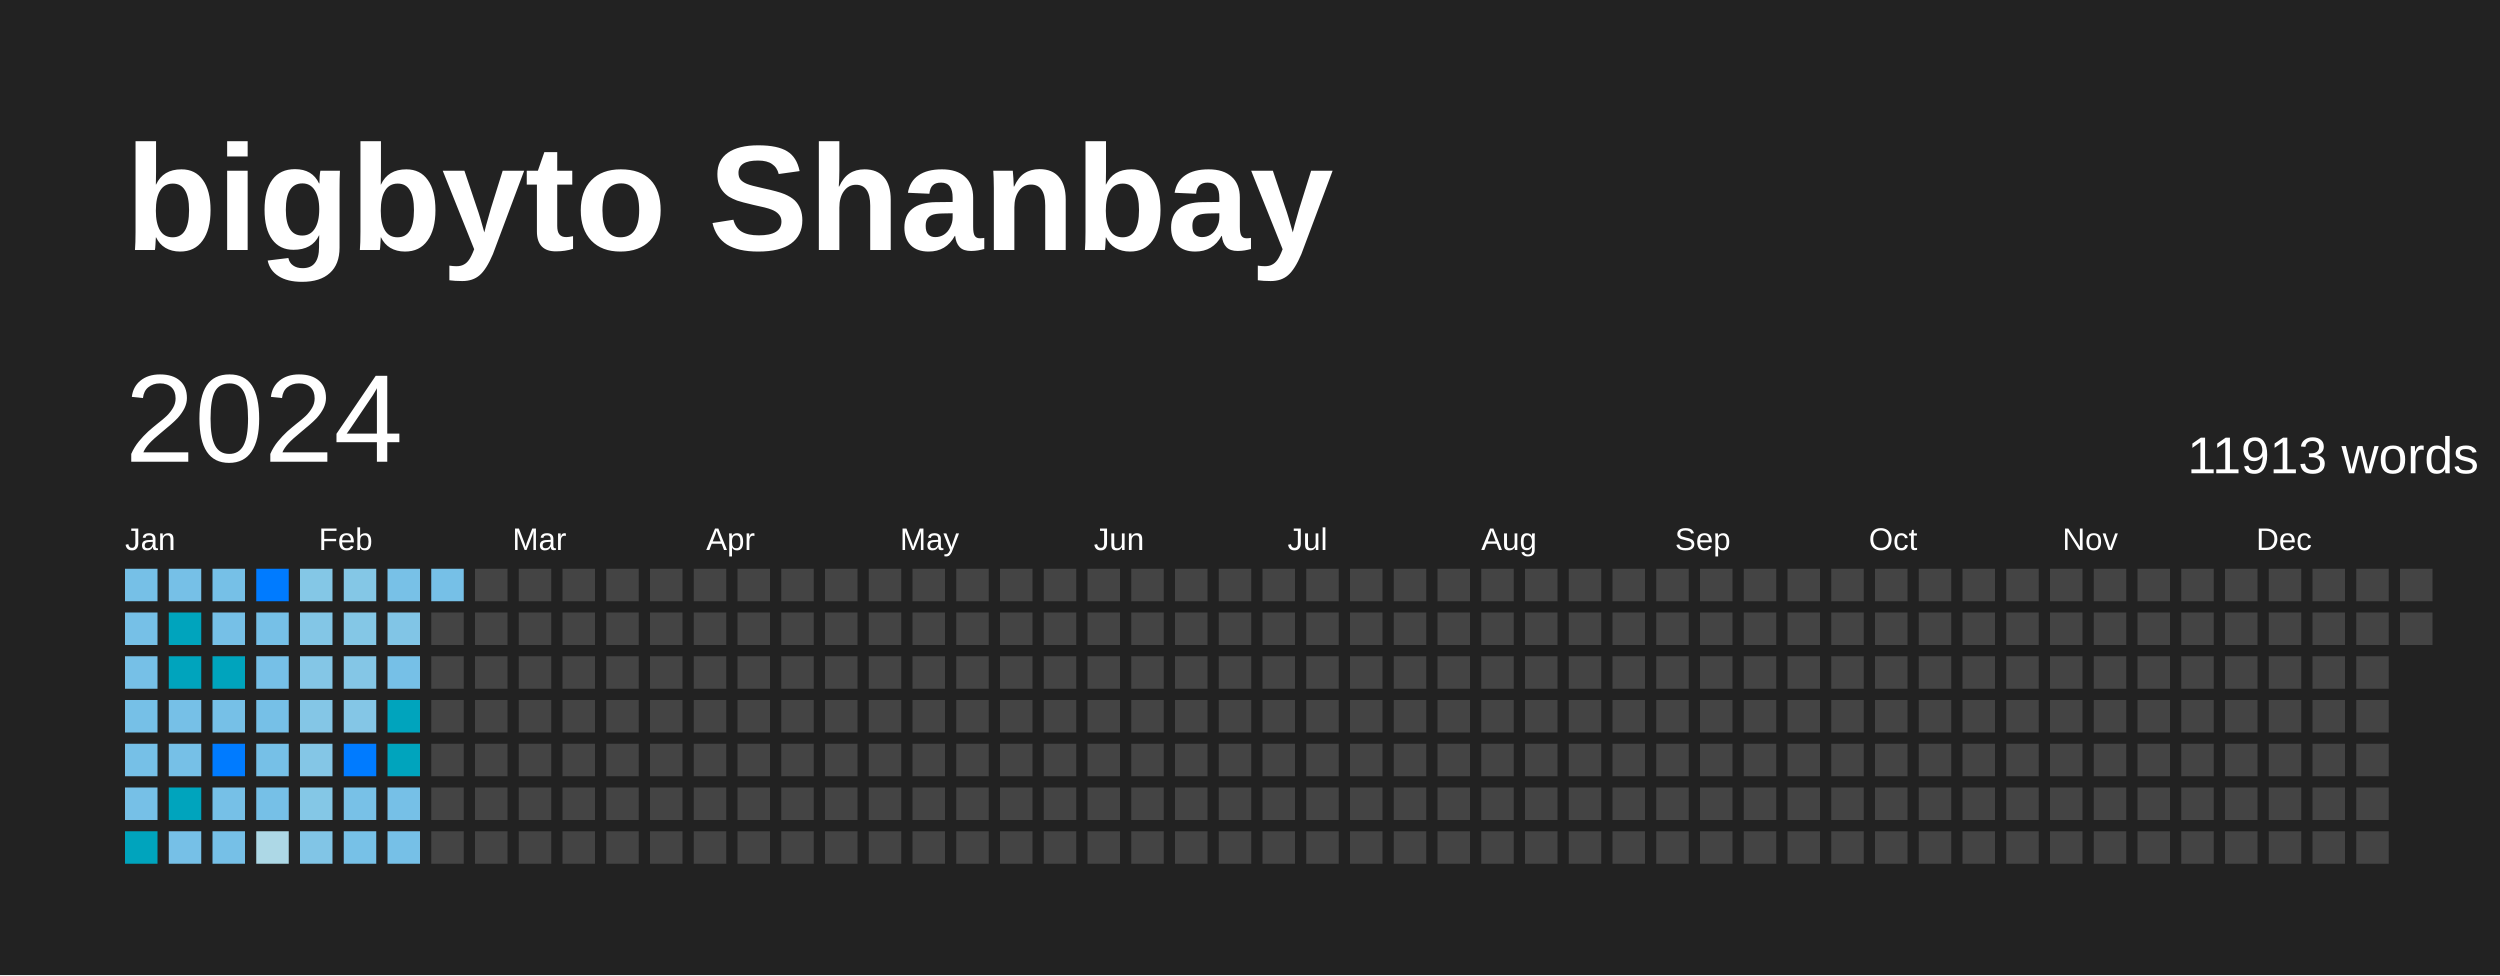
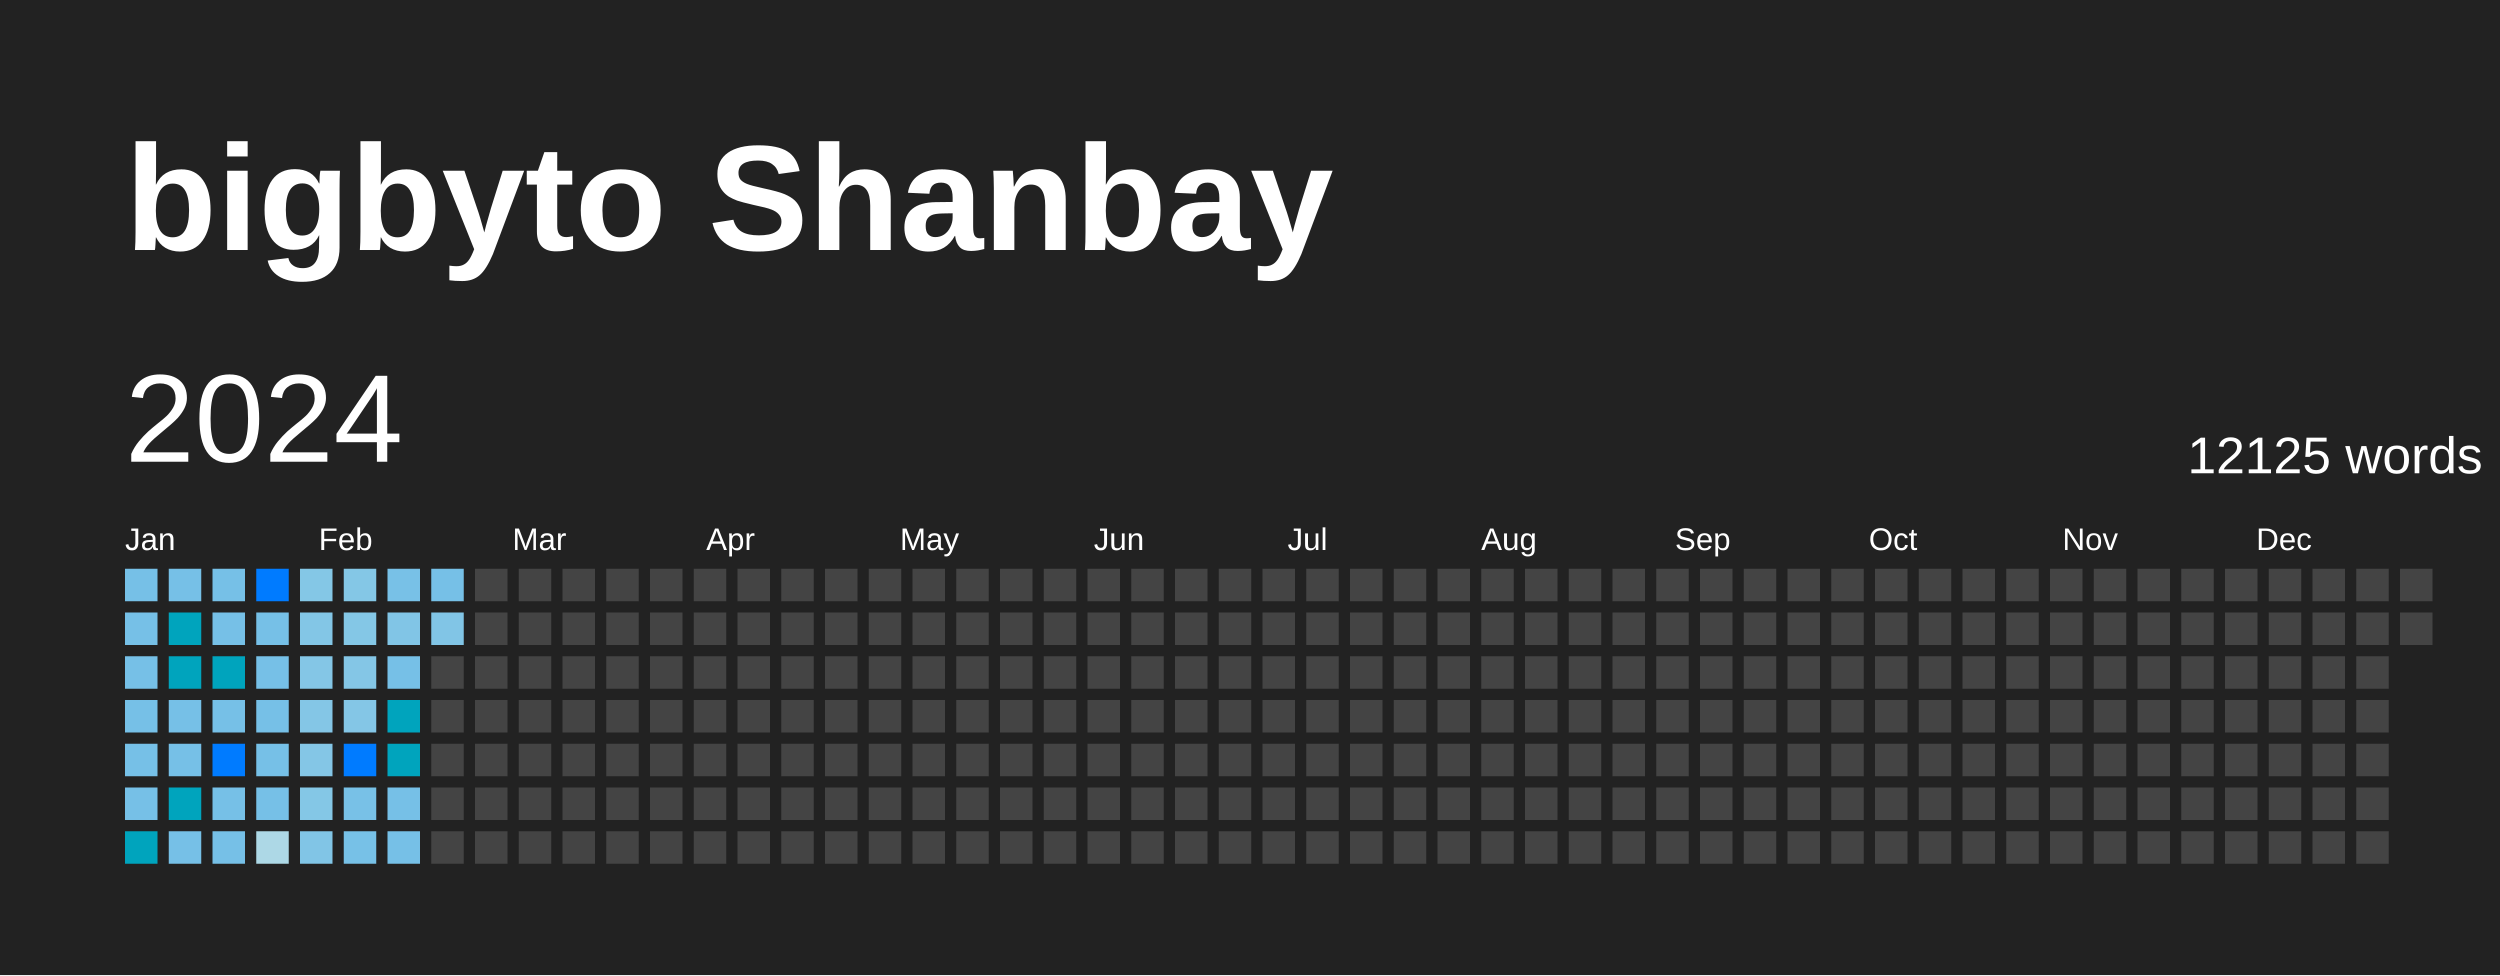
<svg xmlns="http://www.w3.org/2000/svg" baseProfile="full" height="78mm" version="1.1" viewBox="0,0,200,78" width="200mm">
  <defs />
  <rect fill="#222222" height="78" width="200" x="0" y="0" />
  <text fill="#FFFFFF" style="font-size:12px; font-family:Arial; font-weight:bold;" x="10" y="20">bigbyto Shanbay</text>
  <text dominant-baseline="hanging" fill="#FFFFFF" style="font-size:10.0px; font-family:Arial;" x="10" y="30">2024</text>
-   <text dominant-baseline="hanging" fill="#FFFFFF" style="font-size:4.125px; font-family:Arial;" x="175" y="35">11913 words</text>
+   <text dominant-baseline="hanging" fill="#FFFFFF" style="font-size:4.125px; font-family:Arial;" x="175" y="35">12125 words</text>
  <text fill="#FFFFFF" style="font-size:2.5px; font-family:Arial" x="10.0" y="44">Jan</text>
  <text fill="#FFFFFF" style="font-size:2.5px; font-family:Arial" x="25.5" y="44">Feb</text>
  <text fill="#FFFFFF" style="font-size:2.5px; font-family:Arial" x="41.0" y="44">Mar</text>
  <text fill="#FFFFFF" style="font-size:2.5px; font-family:Arial" x="56.5" y="44">Apr</text>
  <text fill="#FFFFFF" style="font-size:2.5px; font-family:Arial" x="72.0" y="44">May</text>
  <text fill="#FFFFFF" style="font-size:2.5px; font-family:Arial" x="87.5" y="44">Jun</text>
  <text fill="#FFFFFF" style="font-size:2.5px; font-family:Arial" x="103.0" y="44">Jul</text>
  <text fill="#FFFFFF" style="font-size:2.5px; font-family:Arial" x="118.5" y="44">Aug</text>
  <text fill="#FFFFFF" style="font-size:2.5px; font-family:Arial" x="134.0" y="44">Sep</text>
  <text fill="#FFFFFF" style="font-size:2.5px; font-family:Arial" x="149.5" y="44">Oct</text>
  <text fill="#FFFFFF" style="font-size:2.5px; font-family:Arial" x="165.0" y="44">Nov</text>
  <text fill="#FFFFFF" style="font-size:2.5px; font-family:Arial" x="180.5" y="44">Dec</text>
  <rect fill="#76c0e7" height="2.6" width="2.6" x="10.0" y="45.5" />
  <rect fill="#76c0e7" height="2.6" width="2.6" x="10.0" y="49.0" />
  <rect fill="#76c0e7" height="2.6" width="2.6" x="10.0" y="52.5" />
  <rect fill="#76c0e7" height="2.6" width="2.6" x="10.0" y="56.0" />
  <rect fill="#76c0e7" height="2.6" width="2.6" x="10.0" y="59.5" />
  <rect fill="#76c0e7" height="2.6" width="2.6" x="10.0" y="63.0" />
  <rect fill="#00a4bd" height="2.6" width="2.6" x="10.0" y="66.5" />
  <rect fill="#76c0e7" height="2.6" width="2.6" x="13.5" y="45.5" />
  <rect fill="#00a4bd" height="2.6" width="2.6" x="13.5" y="49.0" />
  <rect fill="#00a4bd" height="2.6" width="2.6" x="13.5" y="52.5" />
  <rect fill="#76c0e7" height="2.6" width="2.6" x="13.5" y="56.0" />
  <rect fill="#76c0e7" height="2.6" width="2.6" x="13.5" y="59.5" />
  <rect fill="#00a4bd" height="2.6" width="2.6" x="13.5" y="63.0" />
  <rect fill="#76c0e7" height="2.6" width="2.6" x="13.5" y="66.5" />
  <rect fill="#76c0e7" height="2.6" width="2.6" x="17.0" y="45.5" />
  <rect fill="#76c0e7" height="2.6" width="2.6" x="17.0" y="49.0" />
  <rect fill="#00a4bd" height="2.6" width="2.6" x="17.0" y="52.5" />
  <rect fill="#76c0e7" height="2.6" width="2.6" x="17.0" y="56.0" />
  <rect fill="#007BFF" height="2.6" width="2.6" x="17.0" y="59.5" />
  <rect fill="#76c0e7" height="2.6" width="2.6" x="17.0" y="63.0" />
  <rect fill="#76c0e7" height="2.6" width="2.6" x="17.0" y="66.5" />
  <rect fill="#007BFF" height="2.6" width="2.6" x="20.5" y="45.5" />
  <rect fill="#76c0e7" height="2.6" width="2.6" x="20.5" y="49.0" />
  <rect fill="#76c0e7" height="2.6" width="2.6" x="20.5" y="52.5" />
  <rect fill="#76c0e7" height="2.6" width="2.6" x="20.5" y="56.0" />
  <rect fill="#76c0e7" height="2.6" width="2.6" x="20.5" y="59.5" />
  <rect fill="#76c0e7" height="2.6" width="2.6" x="20.5" y="63.0" />
  <rect fill="#add8e6" height="2.6" width="2.6" x="20.5" y="66.5" />
  <rect fill="#84c7e6" height="2.6" width="2.6" x="24.0" y="45.5" />
  <rect fill="#83c6e6" height="2.6" width="2.6" x="24.0" y="49.0" />
  <rect fill="#84c6e6" height="2.6" width="2.6" x="24.0" y="52.5" />
  <rect fill="#84c6e6" height="2.6" width="2.6" x="24.0" y="56.0" />
  <rect fill="#84c6e6" height="2.6" width="2.6" x="24.0" y="59.5" />
  <rect fill="#84c7e6" height="2.6" width="2.6" x="24.0" y="63.0" />
  <rect fill="#81c5e6" height="2.6" width="2.6" x="24.0" y="66.5" />
  <rect fill="#84c7e6" height="2.6" width="2.6" x="27.5" y="45.5" />
  <rect fill="#84c7e6" height="2.6" width="2.6" x="27.5" y="49.0" />
  <rect fill="#84c6e6" height="2.6" width="2.6" x="27.5" y="52.5" />
  <rect fill="#84c6e6" height="2.6" width="2.6" x="27.5" y="56.0" />
  <rect fill="#007BFF" height="2.6" width="2.6" x="27.5" y="59.5" />
  <rect fill="#78c1e7" height="2.6" width="2.6" x="27.5" y="63.0" />
  <rect fill="#77c1e7" height="2.6" width="2.6" x="27.5" y="66.5" />
  <rect fill="#78c1e7" height="2.6" width="2.6" x="31.0" y="45.5" />
  <rect fill="#81c5e6" height="2.6" width="2.6" x="31.0" y="49.0" />
  <rect fill="#76c0e7" height="2.6" width="2.6" x="31.0" y="52.5" />
  <rect fill="#00a4bd" height="2.6" width="2.6" x="31.0" y="56.0" />
  <rect fill="#00a4bd" height="2.6" width="2.6" x="31.0" y="59.5" />
  <rect fill="#76c0e7" height="2.6" width="2.6" x="31.0" y="63.0" />
  <rect fill="#76c0e7" height="2.6" width="2.6" x="31.0" y="66.5" />
  <rect fill="#76c0e7" height="2.6" width="2.6" x="34.5" y="45.5" />
-   <rect fill="#444444" height="2.6" width="2.6" x="34.5" y="49.0" />
+   <rect fill="#81c5e6" height="2.6" width="2.6" x="34.5" y="49.0" />
  <rect fill="#444444" height="2.6" width="2.6" x="34.5" y="52.5" />
  <rect fill="#444444" height="2.6" width="2.6" x="34.5" y="56.0" />
  <rect fill="#444444" height="2.6" width="2.6" x="34.5" y="59.5" />
  <rect fill="#444444" height="2.6" width="2.6" x="34.5" y="63.0" />
  <rect fill="#444444" height="2.6" width="2.6" x="34.5" y="66.5" />
  <rect fill="#444444" height="2.6" width="2.6" x="38.0" y="45.5" />
  <rect fill="#444444" height="2.6" width="2.6" x="38.0" y="49.0" />
  <rect fill="#444444" height="2.6" width="2.6" x="38.0" y="52.5" />
  <rect fill="#444444" height="2.6" width="2.6" x="38.0" y="56.0" />
  <rect fill="#444444" height="2.6" width="2.6" x="38.0" y="59.5" />
  <rect fill="#444444" height="2.6" width="2.6" x="38.0" y="63.0" />
  <rect fill="#444444" height="2.6" width="2.6" x="38.0" y="66.5" />
  <rect fill="#444444" height="2.6" width="2.6" x="41.5" y="45.5" />
  <rect fill="#444444" height="2.6" width="2.6" x="41.5" y="49.0" />
  <rect fill="#444444" height="2.6" width="2.6" x="41.5" y="52.5" />
  <rect fill="#444444" height="2.6" width="2.6" x="41.5" y="56.0" />
  <rect fill="#444444" height="2.6" width="2.6" x="41.5" y="59.5" />
  <rect fill="#444444" height="2.6" width="2.6" x="41.5" y="63.0" />
  <rect fill="#444444" height="2.6" width="2.6" x="41.5" y="66.5" />
  <rect fill="#444444" height="2.6" width="2.6" x="45.0" y="45.5" />
  <rect fill="#444444" height="2.6" width="2.6" x="45.0" y="49.0" />
  <rect fill="#444444" height="2.6" width="2.6" x="45.0" y="52.5" />
  <rect fill="#444444" height="2.6" width="2.6" x="45.0" y="56.0" />
  <rect fill="#444444" height="2.6" width="2.6" x="45.0" y="59.5" />
  <rect fill="#444444" height="2.6" width="2.6" x="45.0" y="63.0" />
  <rect fill="#444444" height="2.6" width="2.6" x="45.0" y="66.5" />
  <rect fill="#444444" height="2.6" width="2.6" x="48.5" y="45.5" />
  <rect fill="#444444" height="2.6" width="2.6" x="48.5" y="49.0" />
  <rect fill="#444444" height="2.6" width="2.6" x="48.5" y="52.5" />
  <rect fill="#444444" height="2.6" width="2.6" x="48.5" y="56.0" />
  <rect fill="#444444" height="2.6" width="2.6" x="48.5" y="59.5" />
  <rect fill="#444444" height="2.6" width="2.6" x="48.5" y="63.0" />
  <rect fill="#444444" height="2.6" width="2.6" x="48.5" y="66.5" />
  <rect fill="#444444" height="2.6" width="2.6" x="52.0" y="45.5" />
  <rect fill="#444444" height="2.6" width="2.6" x="52.0" y="49.0" />
  <rect fill="#444444" height="2.6" width="2.6" x="52.0" y="52.5" />
  <rect fill="#444444" height="2.6" width="2.6" x="52.0" y="56.0" />
  <rect fill="#444444" height="2.6" width="2.6" x="52.0" y="59.5" />
  <rect fill="#444444" height="2.6" width="2.6" x="52.0" y="63.0" />
  <rect fill="#444444" height="2.6" width="2.6" x="52.0" y="66.5" />
  <rect fill="#444444" height="2.6" width="2.6" x="55.5" y="45.5" />
  <rect fill="#444444" height="2.6" width="2.6" x="55.5" y="49.0" />
  <rect fill="#444444" height="2.6" width="2.6" x="55.5" y="52.5" />
  <rect fill="#444444" height="2.6" width="2.6" x="55.5" y="56.0" />
  <rect fill="#444444" height="2.6" width="2.6" x="55.5" y="59.5" />
  <rect fill="#444444" height="2.6" width="2.6" x="55.5" y="63.0" />
  <rect fill="#444444" height="2.6" width="2.6" x="55.5" y="66.5" />
  <rect fill="#444444" height="2.6" width="2.6" x="59.0" y="45.5" />
  <rect fill="#444444" height="2.6" width="2.6" x="59.0" y="49.0" />
  <rect fill="#444444" height="2.6" width="2.6" x="59.0" y="52.5" />
  <rect fill="#444444" height="2.6" width="2.6" x="59.0" y="56.0" />
  <rect fill="#444444" height="2.6" width="2.6" x="59.0" y="59.5" />
  <rect fill="#444444" height="2.6" width="2.6" x="59.0" y="63.0" />
  <rect fill="#444444" height="2.6" width="2.6" x="59.0" y="66.5" />
  <rect fill="#444444" height="2.6" width="2.6" x="62.5" y="45.5" />
  <rect fill="#444444" height="2.6" width="2.6" x="62.5" y="49.0" />
  <rect fill="#444444" height="2.6" width="2.6" x="62.5" y="52.5" />
  <rect fill="#444444" height="2.6" width="2.6" x="62.5" y="56.0" />
  <rect fill="#444444" height="2.6" width="2.6" x="62.5" y="59.5" />
  <rect fill="#444444" height="2.6" width="2.6" x="62.5" y="63.0" />
  <rect fill="#444444" height="2.6" width="2.6" x="62.5" y="66.5" />
  <rect fill="#444444" height="2.6" width="2.6" x="66.0" y="45.5" />
  <rect fill="#444444" height="2.6" width="2.6" x="66.0" y="49.0" />
  <rect fill="#444444" height="2.6" width="2.6" x="66.0" y="52.5" />
  <rect fill="#444444" height="2.6" width="2.6" x="66.0" y="56.0" />
  <rect fill="#444444" height="2.6" width="2.6" x="66.0" y="59.5" />
  <rect fill="#444444" height="2.6" width="2.6" x="66.0" y="63.0" />
  <rect fill="#444444" height="2.6" width="2.6" x="66.0" y="66.5" />
  <rect fill="#444444" height="2.6" width="2.6" x="69.5" y="45.5" />
  <rect fill="#444444" height="2.6" width="2.6" x="69.5" y="49.0" />
  <rect fill="#444444" height="2.6" width="2.6" x="69.5" y="52.5" />
  <rect fill="#444444" height="2.6" width="2.6" x="69.5" y="56.0" />
  <rect fill="#444444" height="2.6" width="2.6" x="69.5" y="59.5" />
  <rect fill="#444444" height="2.6" width="2.6" x="69.5" y="63.0" />
  <rect fill="#444444" height="2.6" width="2.6" x="69.5" y="66.5" />
  <rect fill="#444444" height="2.6" width="2.6" x="73.0" y="45.5" />
  <rect fill="#444444" height="2.6" width="2.6" x="73.0" y="49.0" />
  <rect fill="#444444" height="2.6" width="2.6" x="73.0" y="52.5" />
  <rect fill="#444444" height="2.6" width="2.6" x="73.0" y="56.0" />
  <rect fill="#444444" height="2.6" width="2.6" x="73.0" y="59.5" />
  <rect fill="#444444" height="2.6" width="2.6" x="73.0" y="63.0" />
  <rect fill="#444444" height="2.6" width="2.6" x="73.0" y="66.5" />
  <rect fill="#444444" height="2.6" width="2.6" x="76.5" y="45.5" />
  <rect fill="#444444" height="2.6" width="2.6" x="76.5" y="49.0" />
  <rect fill="#444444" height="2.6" width="2.6" x="76.5" y="52.5" />
  <rect fill="#444444" height="2.6" width="2.6" x="76.5" y="56.0" />
  <rect fill="#444444" height="2.6" width="2.6" x="76.5" y="59.5" />
  <rect fill="#444444" height="2.6" width="2.6" x="76.5" y="63.0" />
  <rect fill="#444444" height="2.6" width="2.6" x="76.5" y="66.5" />
  <rect fill="#444444" height="2.6" width="2.6" x="80.0" y="45.5" />
  <rect fill="#444444" height="2.6" width="2.6" x="80.0" y="49.0" />
  <rect fill="#444444" height="2.6" width="2.6" x="80.0" y="52.5" />
  <rect fill="#444444" height="2.6" width="2.6" x="80.0" y="56.0" />
  <rect fill="#444444" height="2.6" width="2.6" x="80.0" y="59.5" />
  <rect fill="#444444" height="2.6" width="2.6" x="80.0" y="63.0" />
  <rect fill="#444444" height="2.6" width="2.6" x="80.0" y="66.5" />
  <rect fill="#444444" height="2.6" width="2.6" x="83.5" y="45.5" />
  <rect fill="#444444" height="2.6" width="2.6" x="83.5" y="49.0" />
  <rect fill="#444444" height="2.6" width="2.6" x="83.5" y="52.5" />
  <rect fill="#444444" height="2.6" width="2.6" x="83.5" y="56.0" />
  <rect fill="#444444" height="2.6" width="2.6" x="83.5" y="59.5" />
  <rect fill="#444444" height="2.6" width="2.6" x="83.5" y="63.0" />
  <rect fill="#444444" height="2.6" width="2.6" x="83.5" y="66.5" />
  <rect fill="#444444" height="2.6" width="2.6" x="87.0" y="45.5" />
  <rect fill="#444444" height="2.6" width="2.6" x="87.0" y="49.0" />
  <rect fill="#444444" height="2.6" width="2.6" x="87.0" y="52.5" />
  <rect fill="#444444" height="2.6" width="2.6" x="87.0" y="56.0" />
  <rect fill="#444444" height="2.6" width="2.6" x="87.0" y="59.5" />
  <rect fill="#444444" height="2.6" width="2.6" x="87.0" y="63.0" />
  <rect fill="#444444" height="2.6" width="2.6" x="87.0" y="66.5" />
  <rect fill="#444444" height="2.6" width="2.6" x="90.5" y="45.5" />
  <rect fill="#444444" height="2.6" width="2.6" x="90.5" y="49.0" />
  <rect fill="#444444" height="2.6" width="2.6" x="90.5" y="52.5" />
  <rect fill="#444444" height="2.6" width="2.6" x="90.5" y="56.0" />
  <rect fill="#444444" height="2.6" width="2.6" x="90.5" y="59.5" />
  <rect fill="#444444" height="2.6" width="2.6" x="90.5" y="63.0" />
  <rect fill="#444444" height="2.6" width="2.6" x="90.5" y="66.5" />
  <rect fill="#444444" height="2.6" width="2.6" x="94.0" y="45.5" />
  <rect fill="#444444" height="2.6" width="2.6" x="94.0" y="49.0" />
  <rect fill="#444444" height="2.6" width="2.6" x="94.0" y="52.5" />
  <rect fill="#444444" height="2.6" width="2.6" x="94.0" y="56.0" />
  <rect fill="#444444" height="2.6" width="2.6" x="94.0" y="59.5" />
  <rect fill="#444444" height="2.6" width="2.6" x="94.0" y="63.0" />
  <rect fill="#444444" height="2.6" width="2.6" x="94.0" y="66.5" />
  <rect fill="#444444" height="2.6" width="2.6" x="97.5" y="45.5" />
  <rect fill="#444444" height="2.6" width="2.6" x="97.5" y="49.0" />
  <rect fill="#444444" height="2.6" width="2.6" x="97.5" y="52.5" />
  <rect fill="#444444" height="2.6" width="2.6" x="97.5" y="56.0" />
  <rect fill="#444444" height="2.6" width="2.6" x="97.5" y="59.5" />
  <rect fill="#444444" height="2.6" width="2.6" x="97.5" y="63.0" />
  <rect fill="#444444" height="2.6" width="2.6" x="97.5" y="66.5" />
  <rect fill="#444444" height="2.6" width="2.6" x="101.0" y="45.5" />
  <rect fill="#444444" height="2.6" width="2.6" x="101.0" y="49.0" />
  <rect fill="#444444" height="2.6" width="2.6" x="101.0" y="52.5" />
  <rect fill="#444444" height="2.6" width="2.6" x="101.0" y="56.0" />
  <rect fill="#444444" height="2.6" width="2.6" x="101.0" y="59.5" />
  <rect fill="#444444" height="2.6" width="2.6" x="101.0" y="63.0" />
  <rect fill="#444444" height="2.6" width="2.6" x="101.0" y="66.5" />
  <rect fill="#444444" height="2.6" width="2.6" x="104.5" y="45.5" />
  <rect fill="#444444" height="2.6" width="2.6" x="104.5" y="49.0" />
  <rect fill="#444444" height="2.6" width="2.6" x="104.5" y="52.5" />
  <rect fill="#444444" height="2.6" width="2.6" x="104.5" y="56.0" />
  <rect fill="#444444" height="2.6" width="2.6" x="104.5" y="59.5" />
  <rect fill="#444444" height="2.6" width="2.6" x="104.5" y="63.0" />
  <rect fill="#444444" height="2.6" width="2.6" x="104.5" y="66.5" />
  <rect fill="#444444" height="2.6" width="2.6" x="108.0" y="45.5" />
  <rect fill="#444444" height="2.6" width="2.6" x="108.0" y="49.0" />
  <rect fill="#444444" height="2.6" width="2.6" x="108.0" y="52.5" />
  <rect fill="#444444" height="2.6" width="2.6" x="108.0" y="56.0" />
  <rect fill="#444444" height="2.6" width="2.6" x="108.0" y="59.5" />
  <rect fill="#444444" height="2.6" width="2.6" x="108.0" y="63.0" />
  <rect fill="#444444" height="2.6" width="2.6" x="108.0" y="66.5" />
  <rect fill="#444444" height="2.6" width="2.6" x="111.5" y="45.5" />
  <rect fill="#444444" height="2.6" width="2.6" x="111.5" y="49.0" />
  <rect fill="#444444" height="2.6" width="2.6" x="111.5" y="52.5" />
  <rect fill="#444444" height="2.6" width="2.6" x="111.5" y="56.0" />
  <rect fill="#444444" height="2.6" width="2.6" x="111.5" y="59.5" />
  <rect fill="#444444" height="2.6" width="2.6" x="111.5" y="63.0" />
  <rect fill="#444444" height="2.6" width="2.6" x="111.5" y="66.5" />
  <rect fill="#444444" height="2.6" width="2.6" x="115.0" y="45.5" />
  <rect fill="#444444" height="2.6" width="2.6" x="115.0" y="49.0" />
  <rect fill="#444444" height="2.6" width="2.6" x="115.0" y="52.5" />
  <rect fill="#444444" height="2.6" width="2.6" x="115.0" y="56.0" />
  <rect fill="#444444" height="2.6" width="2.6" x="115.0" y="59.5" />
  <rect fill="#444444" height="2.6" width="2.6" x="115.0" y="63.0" />
  <rect fill="#444444" height="2.6" width="2.6" x="115.0" y="66.5" />
  <rect fill="#444444" height="2.6" width="2.6" x="118.5" y="45.5" />
  <rect fill="#444444" height="2.6" width="2.6" x="118.5" y="49.0" />
  <rect fill="#444444" height="2.6" width="2.6" x="118.5" y="52.5" />
  <rect fill="#444444" height="2.6" width="2.6" x="118.5" y="56.0" />
  <rect fill="#444444" height="2.6" width="2.6" x="118.5" y="59.5" />
  <rect fill="#444444" height="2.6" width="2.6" x="118.5" y="63.0" />
  <rect fill="#444444" height="2.6" width="2.6" x="118.5" y="66.5" />
  <rect fill="#444444" height="2.6" width="2.6" x="122.0" y="45.5" />
  <rect fill="#444444" height="2.6" width="2.6" x="122.0" y="49.0" />
  <rect fill="#444444" height="2.6" width="2.6" x="122.0" y="52.5" />
  <rect fill="#444444" height="2.6" width="2.6" x="122.0" y="56.0" />
  <rect fill="#444444" height="2.6" width="2.6" x="122.0" y="59.5" />
  <rect fill="#444444" height="2.6" width="2.6" x="122.0" y="63.0" />
  <rect fill="#444444" height="2.6" width="2.6" x="122.0" y="66.5" />
  <rect fill="#444444" height="2.6" width="2.6" x="125.5" y="45.5" />
  <rect fill="#444444" height="2.6" width="2.6" x="125.5" y="49.0" />
  <rect fill="#444444" height="2.6" width="2.6" x="125.5" y="52.5" />
  <rect fill="#444444" height="2.6" width="2.6" x="125.5" y="56.0" />
  <rect fill="#444444" height="2.6" width="2.6" x="125.5" y="59.5" />
  <rect fill="#444444" height="2.6" width="2.6" x="125.5" y="63.0" />
  <rect fill="#444444" height="2.6" width="2.6" x="125.5" y="66.5" />
  <rect fill="#444444" height="2.6" width="2.6" x="129.0" y="45.5" />
  <rect fill="#444444" height="2.6" width="2.6" x="129.0" y="49.0" />
  <rect fill="#444444" height="2.6" width="2.6" x="129.0" y="52.5" />
  <rect fill="#444444" height="2.6" width="2.6" x="129.0" y="56.0" />
  <rect fill="#444444" height="2.6" width="2.6" x="129.0" y="59.5" />
  <rect fill="#444444" height="2.6" width="2.6" x="129.0" y="63.0" />
  <rect fill="#444444" height="2.6" width="2.6" x="129.0" y="66.5" />
  <rect fill="#444444" height="2.6" width="2.6" x="132.5" y="45.5" />
  <rect fill="#444444" height="2.6" width="2.6" x="132.5" y="49.0" />
  <rect fill="#444444" height="2.6" width="2.6" x="132.5" y="52.5" />
  <rect fill="#444444" height="2.6" width="2.6" x="132.5" y="56.0" />
  <rect fill="#444444" height="2.6" width="2.6" x="132.5" y="59.5" />
  <rect fill="#444444" height="2.6" width="2.6" x="132.5" y="63.0" />
  <rect fill="#444444" height="2.6" width="2.6" x="132.5" y="66.5" />
  <rect fill="#444444" height="2.6" width="2.6" x="136.0" y="45.5" />
  <rect fill="#444444" height="2.6" width="2.6" x="136.0" y="49.0" />
  <rect fill="#444444" height="2.6" width="2.6" x="136.0" y="52.5" />
  <rect fill="#444444" height="2.6" width="2.6" x="136.0" y="56.0" />
  <rect fill="#444444" height="2.6" width="2.6" x="136.0" y="59.5" />
  <rect fill="#444444" height="2.6" width="2.6" x="136.0" y="63.0" />
  <rect fill="#444444" height="2.6" width="2.6" x="136.0" y="66.5" />
  <rect fill="#444444" height="2.6" width="2.6" x="139.5" y="45.5" />
  <rect fill="#444444" height="2.6" width="2.6" x="139.5" y="49.0" />
  <rect fill="#444444" height="2.6" width="2.6" x="139.5" y="52.5" />
  <rect fill="#444444" height="2.6" width="2.6" x="139.5" y="56.0" />
  <rect fill="#444444" height="2.6" width="2.6" x="139.5" y="59.5" />
  <rect fill="#444444" height="2.6" width="2.6" x="139.5" y="63.0" />
  <rect fill="#444444" height="2.6" width="2.6" x="139.5" y="66.5" />
  <rect fill="#444444" height="2.6" width="2.6" x="143.0" y="45.5" />
  <rect fill="#444444" height="2.6" width="2.6" x="143.0" y="49.0" />
  <rect fill="#444444" height="2.6" width="2.6" x="143.0" y="52.5" />
  <rect fill="#444444" height="2.6" width="2.6" x="143.0" y="56.0" />
  <rect fill="#444444" height="2.6" width="2.6" x="143.0" y="59.5" />
  <rect fill="#444444" height="2.6" width="2.6" x="143.0" y="63.0" />
  <rect fill="#444444" height="2.6" width="2.6" x="143.0" y="66.5" />
  <rect fill="#444444" height="2.6" width="2.6" x="146.5" y="45.5" />
  <rect fill="#444444" height="2.6" width="2.6" x="146.5" y="49.0" />
  <rect fill="#444444" height="2.6" width="2.6" x="146.5" y="52.5" />
  <rect fill="#444444" height="2.6" width="2.6" x="146.5" y="56.0" />
  <rect fill="#444444" height="2.6" width="2.6" x="146.5" y="59.5" />
  <rect fill="#444444" height="2.6" width="2.6" x="146.5" y="63.0" />
  <rect fill="#444444" height="2.6" width="2.6" x="146.5" y="66.5" />
  <rect fill="#444444" height="2.6" width="2.6" x="150.0" y="45.5" />
  <rect fill="#444444" height="2.6" width="2.6" x="150.0" y="49.0" />
  <rect fill="#444444" height="2.6" width="2.6" x="150.0" y="52.5" />
  <rect fill="#444444" height="2.6" width="2.6" x="150.0" y="56.0" />
  <rect fill="#444444" height="2.6" width="2.6" x="150.0" y="59.5" />
  <rect fill="#444444" height="2.6" width="2.6" x="150.0" y="63.0" />
  <rect fill="#444444" height="2.6" width="2.6" x="150.0" y="66.5" />
  <rect fill="#444444" height="2.6" width="2.6" x="153.5" y="45.5" />
  <rect fill="#444444" height="2.6" width="2.6" x="153.5" y="49.0" />
  <rect fill="#444444" height="2.6" width="2.6" x="153.5" y="52.5" />
  <rect fill="#444444" height="2.6" width="2.6" x="153.5" y="56.0" />
  <rect fill="#444444" height="2.6" width="2.6" x="153.5" y="59.5" />
  <rect fill="#444444" height="2.6" width="2.6" x="153.5" y="63.0" />
  <rect fill="#444444" height="2.6" width="2.6" x="153.5" y="66.5" />
  <rect fill="#444444" height="2.6" width="2.6" x="157.0" y="45.5" />
  <rect fill="#444444" height="2.6" width="2.6" x="157.0" y="49.0" />
  <rect fill="#444444" height="2.6" width="2.6" x="157.0" y="52.5" />
  <rect fill="#444444" height="2.6" width="2.6" x="157.0" y="56.0" />
  <rect fill="#444444" height="2.6" width="2.6" x="157.0" y="59.5" />
  <rect fill="#444444" height="2.6" width="2.6" x="157.0" y="63.0" />
  <rect fill="#444444" height="2.6" width="2.6" x="157.0" y="66.5" />
  <rect fill="#444444" height="2.6" width="2.6" x="160.5" y="45.5" />
  <rect fill="#444444" height="2.6" width="2.6" x="160.5" y="49.0" />
  <rect fill="#444444" height="2.6" width="2.6" x="160.5" y="52.5" />
  <rect fill="#444444" height="2.6" width="2.6" x="160.5" y="56.0" />
  <rect fill="#444444" height="2.6" width="2.6" x="160.5" y="59.5" />
  <rect fill="#444444" height="2.6" width="2.6" x="160.5" y="63.0" />
  <rect fill="#444444" height="2.6" width="2.6" x="160.5" y="66.5" />
  <rect fill="#444444" height="2.6" width="2.6" x="164.0" y="45.5" />
  <rect fill="#444444" height="2.6" width="2.6" x="164.0" y="49.0" />
  <rect fill="#444444" height="2.6" width="2.6" x="164.0" y="52.5" />
  <rect fill="#444444" height="2.6" width="2.6" x="164.0" y="56.0" />
  <rect fill="#444444" height="2.6" width="2.6" x="164.0" y="59.5" />
  <rect fill="#444444" height="2.6" width="2.6" x="164.0" y="63.0" />
  <rect fill="#444444" height="2.6" width="2.6" x="164.0" y="66.5" />
  <rect fill="#444444" height="2.6" width="2.6" x="167.5" y="45.5" />
  <rect fill="#444444" height="2.6" width="2.6" x="167.5" y="49.0" />
  <rect fill="#444444" height="2.6" width="2.6" x="167.5" y="52.5" />
  <rect fill="#444444" height="2.6" width="2.6" x="167.5" y="56.0" />
  <rect fill="#444444" height="2.6" width="2.6" x="167.5" y="59.5" />
  <rect fill="#444444" height="2.6" width="2.6" x="167.5" y="63.0" />
  <rect fill="#444444" height="2.6" width="2.6" x="167.5" y="66.5" />
  <rect fill="#444444" height="2.6" width="2.6" x="171.0" y="45.5" />
  <rect fill="#444444" height="2.6" width="2.6" x="171.0" y="49.0" />
  <rect fill="#444444" height="2.6" width="2.6" x="171.0" y="52.5" />
  <rect fill="#444444" height="2.6" width="2.6" x="171.0" y="56.0" />
  <rect fill="#444444" height="2.6" width="2.6" x="171.0" y="59.5" />
  <rect fill="#444444" height="2.6" width="2.6" x="171.0" y="63.0" />
  <rect fill="#444444" height="2.6" width="2.6" x="171.0" y="66.5" />
  <rect fill="#444444" height="2.6" width="2.6" x="174.5" y="45.5" />
  <rect fill="#444444" height="2.6" width="2.6" x="174.5" y="49.0" />
  <rect fill="#444444" height="2.6" width="2.6" x="174.5" y="52.5" />
  <rect fill="#444444" height="2.6" width="2.6" x="174.5" y="56.0" />
  <rect fill="#444444" height="2.6" width="2.6" x="174.5" y="59.5" />
  <rect fill="#444444" height="2.6" width="2.6" x="174.5" y="63.0" />
  <rect fill="#444444" height="2.6" width="2.6" x="174.5" y="66.5" />
  <rect fill="#444444" height="2.6" width="2.6" x="178.0" y="45.5" />
  <rect fill="#444444" height="2.6" width="2.6" x="178.0" y="49.0" />
  <rect fill="#444444" height="2.6" width="2.6" x="178.0" y="52.5" />
  <rect fill="#444444" height="2.6" width="2.6" x="178.0" y="56.0" />
  <rect fill="#444444" height="2.6" width="2.6" x="178.0" y="59.5" />
  <rect fill="#444444" height="2.6" width="2.6" x="178.0" y="63.0" />
  <rect fill="#444444" height="2.6" width="2.6" x="178.0" y="66.5" />
  <rect fill="#444444" height="2.6" width="2.6" x="181.5" y="45.5" />
  <rect fill="#444444" height="2.6" width="2.6" x="181.5" y="49.0" />
  <rect fill="#444444" height="2.6" width="2.6" x="181.5" y="52.5" />
  <rect fill="#444444" height="2.6" width="2.6" x="181.5" y="56.0" />
  <rect fill="#444444" height="2.6" width="2.6" x="181.5" y="59.5" />
  <rect fill="#444444" height="2.6" width="2.6" x="181.5" y="63.0" />
  <rect fill="#444444" height="2.6" width="2.6" x="181.5" y="66.5" />
  <rect fill="#444444" height="2.6" width="2.6" x="185.0" y="45.5" />
  <rect fill="#444444" height="2.6" width="2.6" x="185.0" y="49.0" />
  <rect fill="#444444" height="2.6" width="2.6" x="185.0" y="52.5" />
  <rect fill="#444444" height="2.6" width="2.6" x="185.0" y="56.0" />
  <rect fill="#444444" height="2.6" width="2.6" x="185.0" y="59.5" />
  <rect fill="#444444" height="2.6" width="2.6" x="185.0" y="63.0" />
  <rect fill="#444444" height="2.6" width="2.6" x="185.0" y="66.5" />
  <rect fill="#444444" height="2.6" width="2.6" x="188.5" y="45.5" />
  <rect fill="#444444" height="2.6" width="2.6" x="188.5" y="49.0" />
  <rect fill="#444444" height="2.6" width="2.6" x="188.5" y="52.5" />
  <rect fill="#444444" height="2.6" width="2.6" x="188.5" y="56.0" />
  <rect fill="#444444" height="2.6" width="2.6" x="188.5" y="59.5" />
  <rect fill="#444444" height="2.6" width="2.6" x="188.5" y="63.0" />
  <rect fill="#444444" height="2.6" width="2.6" x="188.5" y="66.5" />
  <rect fill="#444444" height="2.6" width="2.6" x="192.0" y="45.5" />
  <rect fill="#444444" height="2.6" width="2.6" x="192.0" y="49.0" />
</svg>
